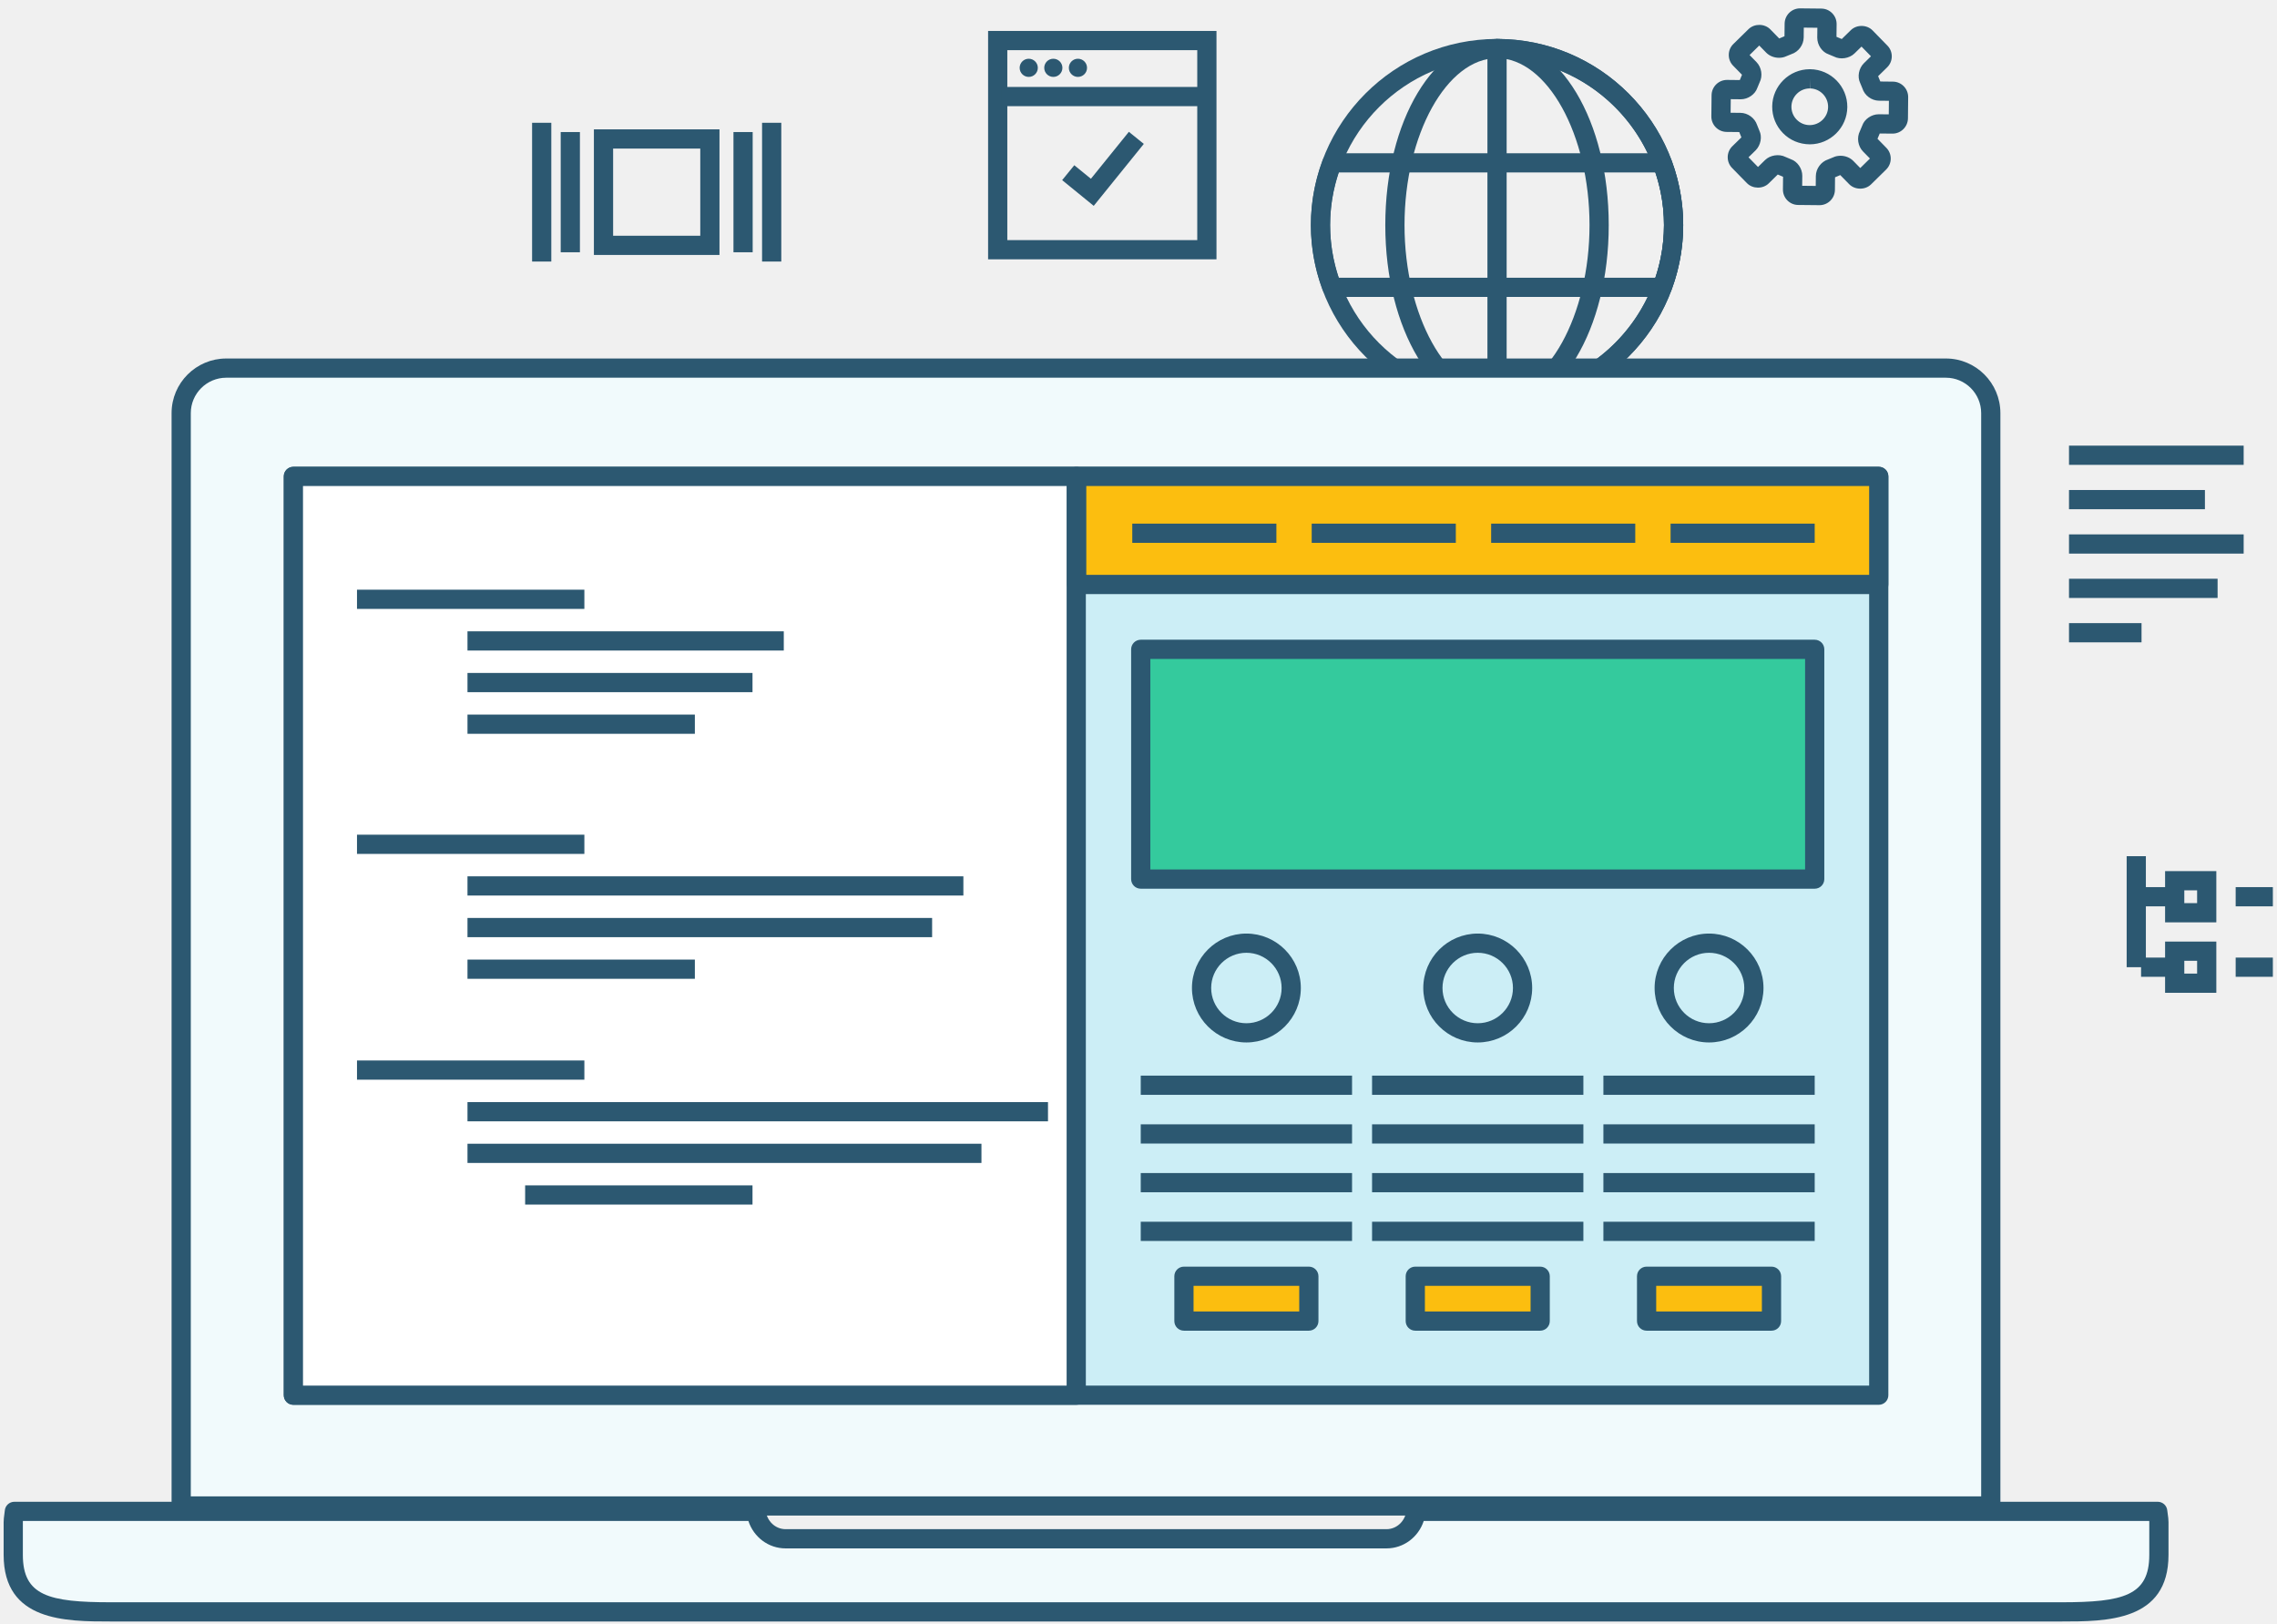
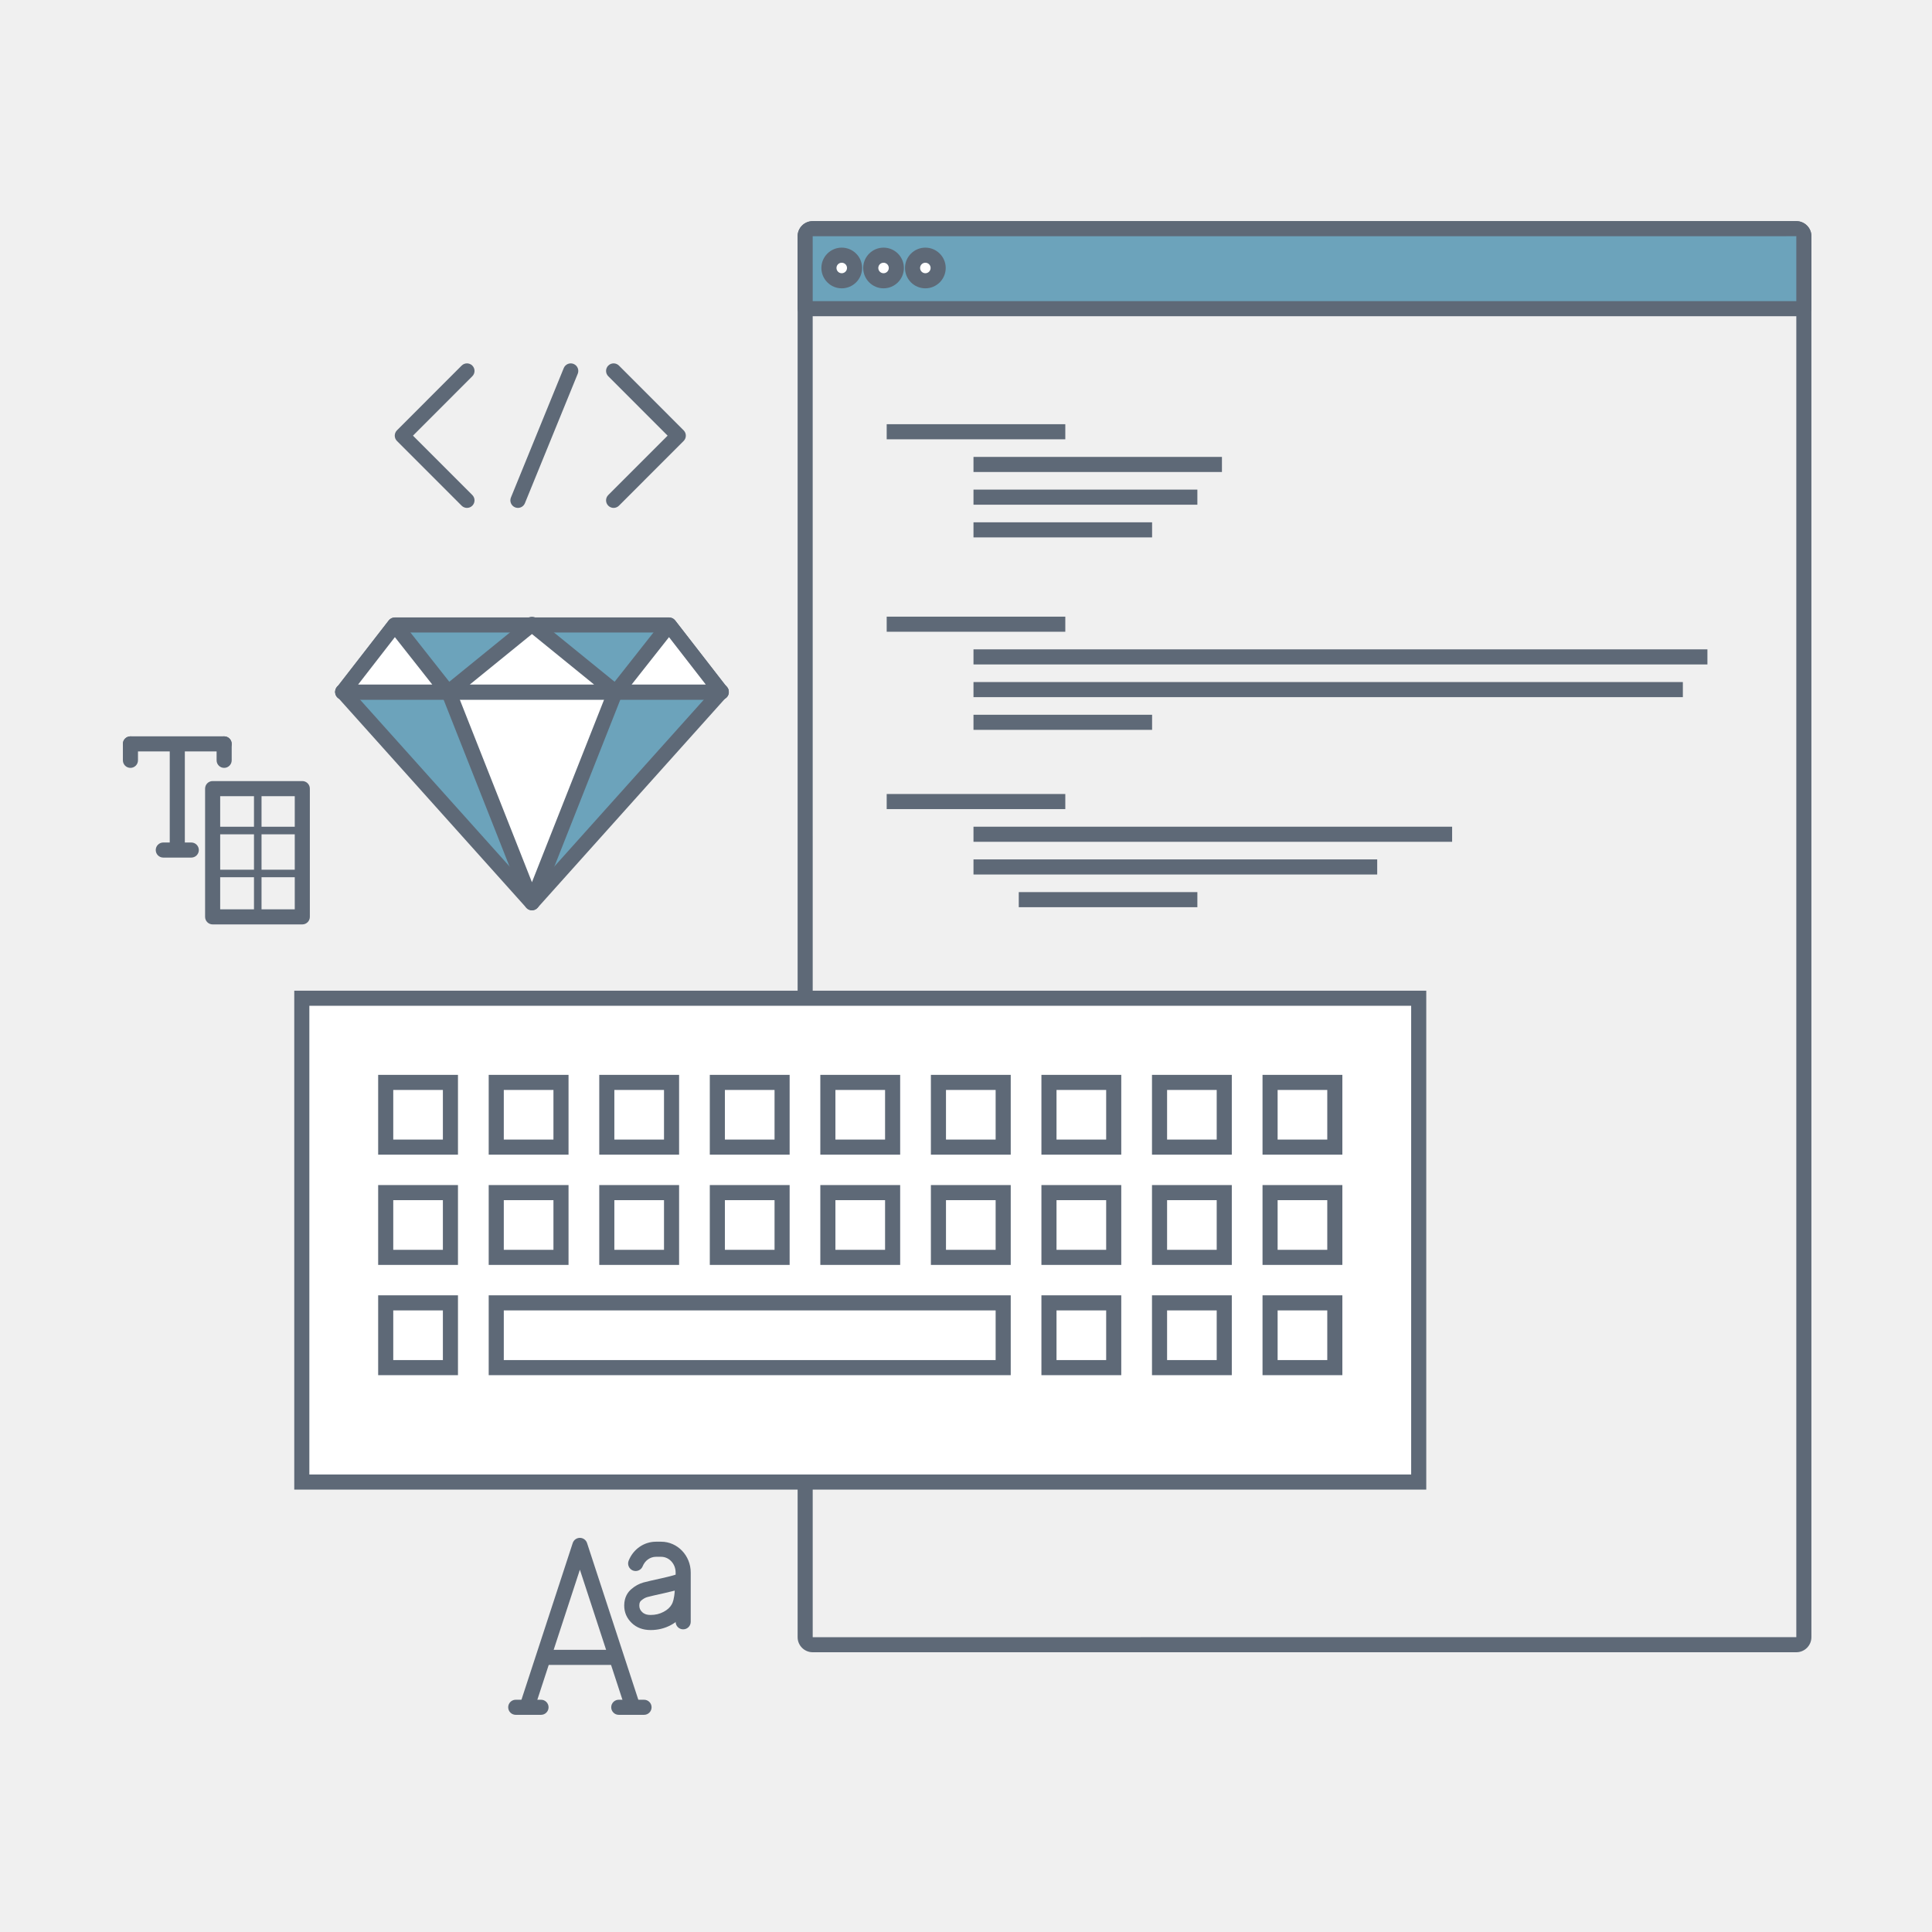
- <svg xmlns="http://www.w3.org/2000/svg" id="build-svg" width="237px" height="169px" viewBox="0 0 237 169" version="1.1">
-   <defs />
-   <g id="Page-1" stroke="none" stroke-width="1" fill="none" fill-rule="evenodd">
-     <g id="Development">
-       <path d="M155.818,6.053 C146.237,6.053 138.443,13.847 138.443,23.427 C138.443,33.008 146.237,40.802 155.818,40.802 C165.399,40.802 173.194,33.008 173.194,23.427 C173.194,13.847 165.399,6.053 155.818,6.053 Z M155.818,42.802 C145.135,42.802 136.443,34.11 136.443,23.427 C136.443,12.744 145.135,4.053 155.818,4.053 C166.502,4.053 175.194,12.744 175.194,23.427 C175.194,34.11 166.502,42.802 155.818,42.802 L155.818,42.802 Z" id="Fill-15" fill="#2C5871" />
-       <path d="M155.818,6.053 C150.599,6.053 146.188,14.009 146.188,23.427 C146.188,32.845 150.599,40.802 155.818,40.802 C161.036,40.802 165.444,32.845 165.444,23.427 C165.444,14.009 161.036,6.053 155.818,6.053 Z M155.818,42.802 C149.297,42.802 144.188,34.291 144.188,23.427 C144.188,12.563 149.297,4.053 155.818,4.053 C162.338,4.053 167.444,12.563 167.444,23.427 C167.444,34.291 162.338,42.802 155.818,42.802 L155.818,42.802 Z" id="Fill-16" fill="#2C5871" />
-       <path d="M156.818,6.081 L156.818,40.773 C165.936,40.254 173.194,32.672 173.194,23.427 C173.194,14.183 165.936,6.601 156.818,6.081 Z M155.818,42.802 C155.266,42.802 154.818,42.354 154.818,41.802 L154.818,5.053 C154.818,4.5 155.266,4.053 155.818,4.053 C166.502,4.053 175.194,12.744 175.194,23.427 C175.194,34.11 166.502,42.802 155.818,42.802 L155.818,42.802 Z" id="Fill-17" fill="#2C5871" />
-       <path d="M139.345,28.905 L172.291,28.905 C172.891,27.118 173.194,25.278 173.194,23.427 C173.194,21.578 172.891,19.739 172.291,17.949 L139.347,17.949 C138.747,19.739 138.443,21.578 138.443,23.427 C138.443,25.275 138.746,27.115 139.345,28.905 Z M172.996,30.905 L138.639,30.905 C138.223,30.905 137.85,30.647 137.703,30.258 C136.867,28.039 136.443,25.741 136.443,23.427 C136.443,21.113 136.868,18.814 137.706,16.596 C137.854,16.207 138.226,15.949 138.642,15.949 L172.996,15.949 C173.412,15.949 173.784,16.207 173.932,16.596 C174.77,18.814 175.194,21.112 175.194,23.427 C175.194,25.744 174.77,28.043 173.932,30.259 C173.784,30.648 173.412,30.905 172.996,30.905 L172.996,30.905 Z" id="Fill-18" fill="#2C5871" />
-       <path d="M104.845,24.991 L124.616,24.991 L124.616,5.221 L104.845,5.221 L104.845,24.991 Z M102.845,26.991 L126.616,26.991 L126.616,3.221 L102.845,3.221 L102.845,26.991 Z" id="Fill-19" fill="#2C5871" />
-       <polygon id="Fill-20" fill="#2C5871" points="104.202 11.05 125.259 11.05 125.259 9.05 104.202 9.05" />
-       <path d="M107.075,6.114 C106.553,6.114 106.13,6.538 106.13,7.06 C106.13,7.582 106.553,8.005 107.075,8.005 C107.598,8.005 108.021,7.582 108.021,7.06 C108.021,6.538 107.598,6.114 107.075,6.114" id="Fill-21" fill="#2C5871" />
-       <path d="M109.635,6.114 C109.113,6.114 108.689,6.538 108.689,7.06 C108.689,7.582 109.113,8.005 109.635,8.005 C110.157,8.005 110.58,7.582 110.58,7.06 C110.58,6.538 110.157,6.114 109.635,6.114" id="Fill-22" fill="#2C5871" />
-       <path d="M112.195,6.114 C111.674,6.114 111.25,6.538 111.25,7.06 C111.25,7.582 111.674,8.005 112.195,8.005 C112.719,8.005 113.143,7.582 113.143,7.06 C113.143,6.538 112.719,6.114 112.195,6.114" id="Fill-23" fill="#2C5871" />
-       <polyline id="Fill-24" fill="#2C5871" points="113.84 21.425 110.554 18.749 111.817 17.198 113.547 18.606 117.498 13.72 119.053 14.978 113.84 21.425" />
-       <polygon id="Fill-25" fill="#2C5871" points="232.698 94.333 236.569 94.333 236.569 92.333 232.698 92.333" />
-       <polygon id="Fill-26" fill="#2C5871" points="222.852 94.333 226.069 94.333 226.069 92.333 222.852 92.333" />
-       <polygon id="Fill-27" fill="#2C5871" points="222.852 101.667 226.069 101.667 226.069 99.667 222.852 99.667" />
-       <path d="M227.352,93.999 L228.685,93.999 L228.685,92.667 L227.352,92.667 L227.352,93.999 Z M225.352,95.999 L230.685,95.999 L230.685,90.667 L225.352,90.667 L225.352,95.999 Z" id="Fill-28" fill="#2C5871" />
-       <polygon id="Fill-29" fill="#2C5871" points="232.698 101.667 236.569 101.667 236.569 99.667 232.698 99.667" />
-       <path d="M227.352,101.333 L228.685,101.333 L228.685,100 L227.352,100 L227.352,101.333 Z M225.352,103.333 L230.685,103.333 L230.685,98 L225.352,98 L225.352,103.333 Z" id="Fill-30" fill="#2C5871" />
-       <polygon id="Fill-31" fill="#2C5871" points="221.352 100.667 223.352 100.667 223.352 89.113 221.352 89.113" />
-       <path d="M188.368,8.204 L188.368,9.204 C187.326,9.204 186.471,10.053 186.459,11.096 C186.454,11.604 186.647,12.086 187.004,12.45 C187.36,12.814 187.838,13.018 188.348,13.022 C189.41,13.022 190.267,12.175 190.277,11.133 C190.288,10.081 189.44,9.215 188.388,9.204 L188.368,8.204 Z M188.368,15.022 C187.284,15.013 186.306,14.596 185.575,13.85 C184.846,13.104 184.449,12.119 184.459,11.075 C184.482,8.94 186.235,7.204 188.368,7.204 L188.409,7.204 C190.563,7.227 192.298,8.998 192.277,11.153 C192.255,13.287 190.502,15.022 188.368,15.022 Z M187.579,19.337 L188.99,19.352 L189,18.321 C189.009,17.557 189.542,16.832 190.269,16.595 L190.853,16.356 C191.028,16.271 191.296,16.212 191.568,16.212 C192.076,16.212 192.561,16.407 192.898,16.748 L193.624,17.49 L194.631,16.5 L193.91,15.764 C193.375,15.216 193.241,14.324 193.589,13.644 L193.834,13.063 C194.051,12.415 194.782,11.893 195.547,11.893 L196.592,11.903 L196.606,10.492 L195.575,10.481 C194.797,10.473 194.07,9.931 193.845,9.193 L193.612,8.632 C193.306,8.003 193.459,7.114 194.004,6.579 L194.739,5.858 L193.754,4.848 L193.016,5.57 C192.479,6.088 191.555,6.229 190.895,5.89 L190.32,5.649 C189.662,5.427 189.142,4.688 189.148,3.92 L189.159,2.89 L187.747,2.875 L187.736,3.904 C187.731,4.669 187.196,5.398 186.462,5.634 L185.883,5.869 C185.708,5.955 185.439,6.015 185.165,6.015 C184.656,6.015 184.171,5.819 183.833,5.479 L183.11,4.739 L182.103,5.728 L182.823,6.462 C183.357,7.014 183.491,7.902 183.147,8.581 L182.905,9.16 C182.681,9.813 181.951,10.333 181.193,10.333 L180.145,10.322 L180.129,11.734 L181.159,11.745 C181.922,11.752 182.65,12.285 182.888,13.013 L183.125,13.603 C183.426,14.225 183.273,15.109 182.737,15.645 L181.992,16.371 L182.98,17.38 L183.716,16.658 C184.242,16.141 185.172,15.997 185.832,16.331 L186.418,16.579 C187.076,16.805 187.597,17.541 187.59,18.305 L187.579,19.337 Z M189.384,21.355 L187.158,21.333 C186.732,21.329 186.332,21.159 186.033,20.854 C185.732,20.547 185.57,20.142 185.575,19.713 L185.589,18.397 L185.037,18.164 L184.097,19.087 C183.492,19.683 182.434,19.674 181.833,19.067 L180.285,17.485 C179.985,17.18 179.823,16.774 179.828,16.345 C179.833,15.917 180.004,15.517 180.31,15.219 L181.252,14.299 L181.029,13.744 L179.71,13.73 C178.825,13.72 178.114,12.993 178.125,12.109 L178.148,9.905 C178.159,9.029 178.878,8.318 179.751,8.318 L181.086,8.332 L181.316,7.782 L180.396,6.843 C180.096,6.54 179.933,6.134 179.938,5.702 C179.942,5.272 180.114,4.871 180.422,4.574 L181.995,3.032 C182.611,2.433 183.663,2.448 184.26,3.054 L185.189,4.005 L185.737,3.773 L185.752,2.457 C185.763,1.582 186.479,0.871 187.351,0.871 L189.576,0.894 C190.003,0.897 190.403,1.068 190.704,1.376 C191.005,1.683 191.168,2.087 191.163,2.515 L191.149,3.83 L191.698,4.062 L192.639,3.141 C193.25,2.543 194.307,2.554 194.903,3.163 L196.448,4.745 C196.742,5.04 196.907,5.443 196.904,5.873 C196.901,6.304 196.731,6.707 196.424,7.008 L195.483,7.929 L195.71,8.482 L197.024,8.496 C197.451,8.5 197.852,8.671 198.152,8.978 C198.451,9.283 198.614,9.687 198.61,10.113 L198.588,12.32 C198.577,13.196 197.858,13.907 196.985,13.907 L195.651,13.894 L195.419,14.445 L196.339,15.386 C196.637,15.688 196.8,16.093 196.796,16.522 C196.791,16.953 196.619,17.354 196.312,17.653 L194.742,19.195 C194.13,19.792 193.067,19.777 192.475,19.175 L191.542,18.223 L190.999,18.453 L190.986,19.769 C190.976,20.645 190.257,21.355 189.384,21.355 L189.384,21.355 Z" id="Fill-201" fill="#2C5871" />
-       <path d="M23.549,156.744 L207.209,156.744 L207.209,42.998 C207.209,40.429 205.131,38.313 202.537,38.313 L23.549,38.313 C20.949,38.313 18.859,40.429 18.859,42.998 L18.859,156.744 L23.549,156.744" id="Fill-451" fill="#F1FAFC" />
-       <path d="M19.859,155.744 L206.209,155.744 L206.209,42.998 C206.209,40.967 204.562,39.313 202.537,39.313 L23.549,39.313 C21.515,39.313 19.859,40.967 19.859,42.998 L19.859,155.744 Z M207.209,157.744 L18.859,157.744 C18.307,157.744 17.859,157.297 17.859,156.744 L17.859,42.998 C17.859,39.863 20.412,37.313 23.549,37.313 L202.537,37.313 C205.665,37.313 208.209,39.863 208.209,42.998 L208.209,156.744 C208.209,157.297 207.762,157.744 207.209,157.744 L207.209,157.744 Z" id="Fill-452" fill="#2C5871" />
-       <polygon id="Fill-453" fill="#CCEEF6" points="30.537 145.214 195.549 145.214 195.549 49.584 30.537 49.584" />
-       <path d="M31.537,144.214 L194.549,144.214 L194.549,50.584 L31.537,50.584 L31.537,144.214 Z M195.549,146.214 L30.537,146.214 C29.984,146.214 29.537,145.767 29.537,145.214 L29.537,49.584 C29.537,49.031 29.984,48.584 30.537,48.584 L195.549,48.584 C196.102,48.584 196.549,49.031 196.549,49.584 L196.549,145.214 C196.549,145.767 196.102,146.214 195.549,146.214 L195.549,146.214 Z" id="Fill-454" fill="#2C5871" />
-       <polygon id="Fill-455" fill="#FFFFFF" points="30.537 145.214 112.019 145.214 112.019 49.584 30.537 49.584" />
-       <path d="M31.537,144.214 L111.019,144.214 L111.019,50.584 L31.537,50.584 L31.537,144.214 Z M112.019,146.214 L30.537,146.214 C29.984,146.214 29.537,145.767 29.537,145.214 L29.537,49.584 C29.537,49.031 29.984,48.584 30.537,48.584 L112.019,48.584 C112.571,48.584 113.019,49.031 113.019,49.584 L113.019,145.214 C113.019,145.767 112.571,146.214 112.019,146.214 L112.019,146.214 Z" id="Fill-456" fill="#2C5871" />
-       <polygon id="Fill-457" fill="#FCBE0F" points="112.067 60.832 195.549 60.832 195.549 49.584 112.067 49.584" />
-       <path d="M113.067,59.832 L194.549,59.832 L194.549,50.584 L113.067,50.584 L113.067,59.832 Z M195.549,61.832 L112.067,61.832 C111.515,61.832 111.067,61.385 111.067,60.832 L111.067,49.584 C111.067,49.031 111.515,48.584 112.067,48.584 L195.549,48.584 C196.102,48.584 196.549,49.031 196.549,49.584 L196.549,60.832 C196.549,61.385 196.102,61.832 195.549,61.832 L195.549,61.832 Z" id="Fill-458" fill="#2C5871" />
-       <polygon id="Fill-459" fill="#34CA9D" points="118.734 91.499 188.882 91.499 188.882 67.584 118.734 67.584" />
-       <path d="M119.734,90.499 L187.882,90.499 L187.882,68.584 L119.734,68.584 L119.734,90.499 Z M188.882,92.499 L118.734,92.499 C118.182,92.499 117.734,92.052 117.734,91.499 L117.734,67.584 C117.734,67.031 118.182,66.584 118.734,66.584 L188.882,66.584 C189.435,66.584 189.882,67.031 189.882,67.584 L189.882,91.499 C189.882,92.052 189.435,92.499 188.882,92.499 L188.882,92.499 Z" id="Fill-460" fill="#2C5871" />
-       <path d="M224.584,157.306 L147.385,157.306 C147.215,158.896 145.938,160.159 144.314,160.159 L81.766,160.159 C80.148,160.159 78.866,158.896 78.7,157.306 L1.496,157.306 C1.469,157.684 1.379,158.044 1.379,158.434 L1.379,161.831 C1.379,167.437 5.915,167.767 11.545,167.767 L214.541,167.767 C220.129,167.767 224.707,167.437 224.707,161.831 L224.707,158.434 C224.707,158.044 224.617,157.684 224.584,157.306" id="Fill-461" fill="#F1FAFC" />
-       <path d="M2.383,158.306 C2.381,158.348 2.379,158.391 2.379,158.434 L2.379,161.831 C2.379,166.081 5.081,166.767 11.545,166.767 L214.541,166.767 C221.005,166.767 223.707,166.081 223.707,161.831 L223.707,158.434 C223.707,158.391 223.705,158.348 223.703,158.306 L148.188,158.306 C147.637,159.982 146.101,161.159 144.314,161.159 L81.766,161.159 C79.979,161.159 78.444,159.982 77.896,158.306 L2.383,158.306 Z M214.541,168.767 L11.545,168.767 C6.833,168.767 0.379,168.767 0.379,161.831 L0.379,158.434 C0.379,158.155 0.414,157.888 0.451,157.622 C0.47,157.493 0.489,157.365 0.499,157.233 C0.536,156.711 0.972,156.306 1.496,156.306 L78.7,156.306 C79.212,156.306 79.642,156.692 79.694,157.202 C79.812,158.317 80.701,159.159 81.766,159.159 L144.314,159.159 C145.379,159.159 146.271,158.316 146.391,157.199 C146.444,156.691 146.874,156.306 147.385,156.306 L224.584,156.306 C225.103,156.306 225.535,156.702 225.58,157.218 C225.591,157.344 225.61,157.468 225.629,157.592 C225.67,157.867 225.707,158.145 225.707,158.434 L225.707,161.831 C225.707,168.767 219.253,168.767 214.541,168.767 L214.541,168.767 Z" id="Fill-462" fill="#2C5871" />
-       <polygon id="Fill-463" fill="#2C5871" points="37.158 63.376 60.824 63.376 60.824 61.376 37.158 61.376" />
-       <polygon id="Fill-464" fill="#2C5871" points="48.658 67.709 81.58 67.709 81.58 65.709 48.658 65.709" />
-       <polygon id="Fill-465" fill="#2C5871" points="48.658 72.042 78.324 72.042 78.324 70.042 48.658 70.042" />
-       <polygon id="Fill-466" fill="#2C5871" points="48.658 76.375 72.324 76.375 72.324 74.375 48.658 74.375" />
-       <polygon id="Fill-467" fill="#2C5871" points="37.158 112.376 60.824 112.376 60.824 110.376 37.158 110.376" />
-       <polygon id="Fill-468" fill="#2C5871" points="48.658 116.709 109.08 116.709 109.08 114.709 48.658 114.709" />
-       <polygon id="Fill-469" fill="#2C5871" points="48.658 121.042 102.154 121.042 102.154 119.042 48.658 119.042" />
-       <polygon id="Fill-470" fill="#2C5871" points="54.658 125.375 78.324 125.375 78.324 123.375 54.658 123.375" />
-       <polygon id="Fill-471" fill="#2C5871" points="37.158 88.876 60.824 88.876 60.824 86.876 37.158 86.876" />
-       <polygon id="Fill-472" fill="#2C5871" points="48.658 93.209 100.273 93.209 100.273 91.209 48.658 91.209" />
-       <polygon id="Fill-473" fill="#2C5871" points="48.658 97.542 97.019 97.542 97.019 95.542 48.658 95.542" />
-       <polygon id="Fill-474" fill="#2C5871" points="48.658 101.875 72.324 101.875 72.324 99.875 48.658 99.875" />
-       <polygon id="Fill-475" fill="#2C5871" points="118.734 113.953 140.727 113.953 140.727 111.953 118.734 111.953" />
-       <polygon id="Fill-476" fill="#2C5871" points="118.734 119.022 140.727 119.022 140.727 117.022 118.734 117.022" />
-       <polygon id="Fill-477" fill="#2C5871" points="118.734 124.092 140.727 124.092 140.727 122.092 118.734 122.092" />
-       <polygon id="Fill-478" fill="#2C5871" points="118.734 129.161 140.727 129.161 140.727 127.161 118.734 127.161" />
-       <path d="M134.396,102.833 C134.396,105.411 132.308,107.5 129.73,107.5 C127.153,107.5 125.064,105.411 125.064,102.833 C125.064,100.256 127.153,98.167 129.73,98.167 C132.308,98.167 134.396,100.256 134.396,102.833" id="Fill-479" fill="#CCEEF6" />
-       <path d="M129.73,99.167 C127.709,99.167 126.064,100.812 126.064,102.833 C126.064,104.855 127.709,106.5 129.73,106.5 C131.752,106.5 133.396,104.855 133.396,102.833 C133.396,100.812 131.752,99.167 129.73,99.167 Z M129.73,108.5 C126.606,108.5 124.064,105.958 124.064,102.833 C124.064,99.709 126.606,97.167 129.73,97.167 C132.854,97.167 135.396,99.709 135.396,102.833 C135.396,105.958 132.854,108.5 129.73,108.5 L129.73,108.5 Z" id="Fill-480" fill="#2C5871" />
-       <polygon id="Fill-481" fill="#FCBE0F" points="123.23 137.5 136.23 137.5 136.23 132.833 123.23 132.833" />
-       <path d="M124.23,136.5 L135.23,136.5 L135.23,133.833 L124.23,133.833 L124.23,136.5 Z M136.23,138.5 L123.23,138.5 C122.678,138.5 122.23,138.053 122.23,137.5 L122.23,132.833 C122.23,132.28 122.678,131.833 123.23,131.833 L136.23,131.833 C136.783,131.833 137.23,132.28 137.23,132.833 L137.23,137.5 C137.23,138.053 136.783,138.5 136.23,138.5 L136.23,138.5 Z" id="Fill-482" fill="#2C5871" />
-       <polygon id="Fill-483" fill="#2C5871" points="142.811 113.953 164.805 113.953 164.805 111.953 142.811 111.953" />
-       <polygon id="Fill-484" fill="#2C5871" points="142.811 119.022 164.805 119.022 164.805 117.022 142.811 117.022" />
-       <polygon id="Fill-485" fill="#2C5871" points="142.811 124.092 164.805 124.092 164.805 122.092 142.811 122.092" />
-       <polygon id="Fill-486" fill="#2C5871" points="142.811 129.161 164.805 129.161 164.805 127.161 142.811 127.161" />
-       <path d="M158.475,102.833 C158.475,105.411 156.385,107.5 153.809,107.5 C151.23,107.5 149.141,105.411 149.141,102.833 C149.141,100.256 151.23,98.167 153.809,98.167 C156.385,98.167 158.475,100.256 158.475,102.833" id="Fill-487" fill="#CCEEF6" />
-       <path d="M153.809,99.167 C151.786,99.167 150.141,100.812 150.141,102.833 C150.141,104.855 151.786,106.5 153.809,106.5 C155.83,106.5 157.475,104.855 157.475,102.833 C157.475,100.812 155.83,99.167 153.809,99.167 Z M153.809,108.5 C150.684,108.5 148.141,105.958 148.141,102.833 C148.141,99.709 150.684,97.167 153.809,97.167 C156.933,97.167 159.475,99.709 159.475,102.833 C159.475,105.958 156.933,108.5 153.809,108.5 L153.809,108.5 Z" id="Fill-488" fill="#2C5871" />
-       <polygon id="Fill-489" fill="#FCBE0F" points="147.309 137.5 160.309 137.5 160.309 132.833 147.309 132.833" />
-       <path d="M148.309,136.5 L159.309,136.5 L159.309,133.833 L148.309,133.833 L148.309,136.5 Z M160.309,138.5 L147.309,138.5 C146.756,138.5 146.309,138.053 146.309,137.5 L146.309,132.833 C146.309,132.28 146.756,131.833 147.309,131.833 L160.309,131.833 C160.861,131.833 161.309,132.28 161.309,132.833 L161.309,137.5 C161.309,138.053 160.861,138.5 160.309,138.5 L160.309,138.5 Z" id="Fill-490" fill="#2C5871" />
-       <polygon id="Fill-491" fill="#2C5871" points="166.889 113.953 188.882 113.953 188.882 111.953 166.889 111.953" />
-       <polygon id="Fill-492" fill="#2C5871" points="166.889 119.022 188.882 119.022 188.882 117.022 166.889 117.022" />
-       <polygon id="Fill-493" fill="#2C5871" points="166.889 124.092 188.882 124.092 188.882 122.092 166.889 122.092" />
-       <polygon id="Fill-494" fill="#2C5871" points="166.889 129.161 188.882 129.161 188.882 127.161 166.889 127.161" />
-       <path d="M182.552,102.833 C182.552,105.411 180.463,107.5 177.885,107.5 C175.309,107.5 173.219,105.411 173.219,102.833 C173.219,100.256 175.309,98.167 177.885,98.167 C180.463,98.167 182.552,100.256 182.552,102.833" id="Fill-495" fill="#CCEEF6" />
-       <path d="M177.885,99.167 C175.863,99.167 174.219,100.812 174.219,102.833 C174.219,104.855 175.863,106.5 177.885,106.5 C179.907,106.5 181.552,104.855 181.552,102.833 C181.552,100.812 179.907,99.167 177.885,99.167 Z M177.885,108.5 C174.761,108.5 172.219,105.958 172.219,102.833 C172.219,99.709 174.761,97.167 177.885,97.167 C181.01,97.167 183.552,99.709 183.552,102.833 C183.552,105.958 181.01,108.5 177.885,108.5 L177.885,108.5 Z" id="Fill-496" fill="#2C5871" />
-       <polygon id="Fill-497" fill="#FCBE0F" points="171.385 137.5 184.385 137.5 184.385 132.833 171.385 132.833" />
-       <path d="M172.385,136.5 L183.385,136.5 L183.385,133.833 L172.385,133.833 L172.385,136.5 Z M184.385,138.5 L171.385,138.5 C170.832,138.5 170.385,138.053 170.385,137.5 L170.385,132.833 C170.385,132.28 170.832,131.833 171.385,131.833 L184.385,131.833 C184.938,131.833 185.385,132.28 185.385,132.833 L185.385,137.5 C185.385,138.053 184.938,138.5 184.385,138.5 L184.385,138.5 Z" id="Fill-498" fill="#2C5871" />
-       <polygon id="Fill-499" fill="#2C5871" points="117.852 56.5 132.852 56.5 132.852 54.5 117.852 54.5" />
-       <polygon id="Fill-500" fill="#2C5871" points="136.528 56.5 151.528 56.5 151.528 54.5 136.528 54.5" />
-       <polygon id="Fill-501" fill="#2C5871" points="155.205 56.5 170.205 56.5 170.205 54.5 155.205 54.5" />
-       <polygon id="Fill-502" fill="#2C5871" points="173.882 56.5 188.882 56.5 188.882 54.5 173.882 54.5" />
-       <polygon id="Fill-503" fill="#2C5871" points="215.352 48.383 233.53 48.383 233.53 46.383 215.352 46.383" />
-       <polygon id="Fill-504" fill="#2C5871" points="215.352 53.001 229.498 53.001 229.498 51.001 215.352 51.001" />
-       <polygon id="Fill-505" fill="#2C5871" points="215.352 57.619 233.53 57.619 233.53 55.619 215.352 55.619" />
-       <polygon id="Fill-506" fill="#2C5871" points="215.352 62.237 230.817 62.237 230.817 60.237 215.352 60.237" />
-       <polygon id="Fill-507" fill="#2C5871" points="215.352 66.856 222.9 66.856 222.9 64.856 215.352 64.856" />
-       <path d="M63.816,24.536 L72.887,24.536 L72.887,15.464 L63.816,15.464 L63.816,24.536 Z M61.816,26.536 L74.887,26.536 L74.887,13.464 L61.816,13.464 L61.816,26.536 Z" id="Fill-508" fill="#2C5871" />
-       <polygon id="Fill-509" fill="#2C5871" points="55.383 27.222 57.383 27.222 57.383 12.779 55.383 12.779" />
-       <polygon id="Fill-510" fill="#2C5871" points="58.361 26.256 60.361 26.256 60.361 13.744 58.361 13.744" />
-       <polygon id="Fill-511" fill="#2C5871" points="79.32 27.222 81.32 27.222 81.32 12.779 79.32 12.779" />
-       <polygon id="Fill-512" fill="#2C5871" points="76.342 26.256 78.342 26.256 78.342 13.744 76.342 13.744" />
-     </g>
+ <svg xmlns="http://www.w3.org/2000/svg" width="256" height="256" viewBox="0 0 256 256">
+   <g fill="none" fill-rule="evenodd" transform="translate(16 29)">
+     <path fill="#5E6977" d="M222.02,2.297 L91.686,2.302 L91.689,187.936 L222.02,187.931 L222.02,2.297 Z M222.025,187.931 L222.025,188.931 L222.025,187.931 Z M222.025,189.931 L91.686,189.931 C90.585,189.931 89.689,189.036 89.689,187.936 L89.689,2.297 C89.689,1.197 90.585,0.302 91.686,0.302 L222.025,0.302 C223.125,0.302 224.02,1.197 224.02,2.297 L224.02,187.936 C224.02,189.036 223.125,189.931 222.025,189.931 L222.025,189.931 Z" />
+     <path fill="#6CA3BB" d="M223.02,11.901 L223.02,2.297 C223.02,1.747 222.572,1.302 222.025,1.302 L91.686,1.302 C91.135,1.302 90.689,1.747 90.689,2.297 L90.689,11.901 L223.02,11.901" />
+     <path fill="#5E6977" d="M91.689,10.901 L222.02,10.901 L222.02,2.297 L91.686,2.302 L91.689,10.901 Z M223.02,12.901 L90.689,12.901 C90.137,12.901 89.689,12.454 89.689,11.901 L89.689,2.297 C89.689,1.197 90.585,0.302 91.686,0.302 L222.025,0.302 C223.125,0.302 224.02,1.197 224.02,2.297 L224.02,11.901 C224.02,12.454 223.572,12.901 223.02,12.901 L223.02,12.901 Z" />
+     <path fill="#FFF" d="M108.311,6.508 C108.311,7.445 107.551,8.205 106.615,8.205 C105.678,8.205 104.917,7.445 104.917,6.508 C104.917,5.57 105.678,4.813 106.615,4.813 C107.551,4.813 108.311,5.57 108.311,6.508" />
+     <path fill="#5E6977" d="M106.615,5.813 C106.23,5.813 105.917,6.125 105.917,6.508 C105.917,6.892 106.23,7.205 106.615,7.205 C106.999,7.205 107.311,6.892 107.311,6.508 C107.311,6.125 106.999,5.813 106.615,5.813 Z M106.615,9.205 C105.127,9.205 103.917,7.995 103.917,6.508 C103.917,5.021 105.127,3.813 106.615,3.813 C108.102,3.813 109.311,5.021 109.311,6.508 C109.311,7.995 108.102,9.205 106.615,9.205 L106.615,9.205 Z" />
+     <path fill="#FFF" d="M102.77,6.508 C102.77,7.445 102.012,8.205 101.074,8.205 C100.137,8.205 99.379,7.445 99.379,6.508 C99.379,5.57 100.137,4.813 101.074,4.813 C102.012,4.813 102.77,5.57 102.77,6.508" />
+     <path fill="#5E6977" d="M101.074,5.813 C100.69,5.813 100.379,6.125 100.379,6.508 C100.379,6.892 100.69,7.205 101.074,7.205 C101.458,7.205 101.77,6.892 101.77,6.508 C101.77,6.125 101.458,5.813 101.074,5.813 Z M101.074,9.205 C99.588,9.205 98.379,7.995 98.379,6.508 C98.379,5.021 99.588,3.813 101.074,3.813 C102.561,3.813 103.77,5.021 103.77,6.508 C103.77,7.995 102.561,9.205 101.074,9.205 L101.074,9.205 Z" />
+     <path fill="#FFF" d="M97.233,6.508 C97.233,7.445 96.473,8.205 95.533,8.205 C94.596,8.205 93.838,7.445 93.838,6.508 C93.838,5.57 94.596,4.813 95.533,4.813 C96.473,4.813 97.233,5.57 97.233,6.508" />
+     <path fill="#5E6977" d="M95.533,5.813 C95.149,5.813 94.838,6.125 94.838,6.508 C94.838,6.892 95.149,7.205 95.533,7.205 C95.919,7.205 96.233,6.892 96.233,6.508 C96.233,6.125 95.919,5.813 95.533,5.813 Z M95.533,9.205 C94.047,9.205 92.838,7.995 92.838,6.508 C92.838,5.021 94.047,3.813 95.533,3.813 C97.022,3.813 98.233,5.021 98.233,6.508 C98.233,7.995 97.022,9.205 95.533,9.205 L95.533,9.205 Z" />
+     <polygon fill="#5E6977" points="101.492 29.21 125.158 29.21 125.158 27.21 101.492 27.21" />
+     <polygon fill="#5E6977" points="112.992 33.543 145.914 33.543 145.914 31.543 112.992 31.543" />
+     <polygon fill="#5E6977" points="112.992 37.876 142.658 37.876 142.658 35.876 112.992 35.876" />
+     <polygon fill="#5E6977" points="112.992 42.209 136.658 42.209 136.658 40.209 112.992 40.209" />
+     <polygon fill="#5E6977" points="101.492 78.21 125.158 78.21 125.158 76.21 101.492 76.21" />
+     <polygon fill="#5E6977" points="112.992 82.543 176.414 82.543 176.414 80.543 112.992 80.543" />
+     <polygon fill="#5E6977" points="112.992 86.876 166.487 86.876 166.487 84.876 112.992 84.876" />
+     <polygon fill="#5E6977" points="118.992 91.209 142.658 91.209 142.658 89.209 118.992 89.209" />
+     <polygon fill="#5E6977" points="101.492 54.71 125.158 54.71 125.158 52.71 101.492 52.71" />
+     <polygon fill="#5E6977" points="112.992 59.043 210.242 59.043 210.242 57.043 112.992 57.043" />
+     <polygon fill="#5E6977" points="112.992 63.376 206.987 63.376 206.987 61.376 112.992 61.376" />
+     <polygon fill="#5E6977" points="112.992 67.709 136.658 67.709 136.658 65.709 112.992 65.709" />
+     <path fill="#5E6977" d="M13.176,91.49 L23.057,91.49 L23.057,76.496 L13.176,76.496 L13.176,91.49 Z M24.057,93.49 L12.176,93.49 C11.623,93.49 11.176,93.042 11.176,92.49 L11.176,75.496 C11.176,74.944 11.623,74.496 12.176,74.496 L24.057,74.496 C24.609,74.496 25.057,74.944 25.057,75.496 L25.057,92.49 C25.057,93.042 24.609,93.49 24.057,93.49 L24.057,93.49 Z" />
+     <path fill="#5E6977" d="M18.154,92.713 C17.878,92.713 17.654,92.489 17.654,92.213 L17.654,75.773 C17.654,75.497 17.878,75.273 18.154,75.273 C18.431,75.273 18.654,75.497 18.654,75.773 L18.654,92.213 C18.654,92.489 18.431,92.713 18.154,92.713" />
+     <path fill="#5E6977" d="M24.131 81.548L12.176 81.548C11.899 81.548 11.676 81.324 11.676 81.048 11.676 80.771 11.899 80.548 12.176 80.548L24.131 80.548C24.407 80.548 24.631 80.771 24.631 81.048 24.631 81.324 24.407 81.548 24.131 81.548M24.131 87.239L12.176 87.239C11.899 87.239 11.676 87.016 11.676 86.739 11.676 86.463 11.899 86.239 12.176 86.239L24.131 86.239C24.407 86.239 24.631 86.463 24.631 86.739 24.631 87.016 24.407 87.239 24.131 87.239M9.346 84.635L5.637 84.635C5.084 84.635 4.637 84.187 4.637 83.635 4.637 83.083 5.084 82.635 5.637 82.635L9.346 82.635C9.898 82.635 10.346 83.083 10.346 83.635 10.346 84.187 9.898 84.635 9.346 84.635M1.283 72.747C.73 72.747.283 72.299.283 71.747L.283 69.57C.283 69.018.73 68.57 1.283 68.57 1.836 68.57 2.283 69.018 2.283 69.57L2.283 71.747C2.283 72.299 1.836 72.747 1.283 72.747M13.701 72.747C13.148 72.747 12.701 72.299 12.701 71.747L12.701 69.57C12.701 69.018 13.148 68.57 13.701 68.57 14.254 68.57 14.701 69.018 14.701 69.57L14.701 71.747C14.701 72.299 14.254 72.747 13.701 72.747" />
+     <path fill="#5E6977" d="M7.492,84.277 C6.939,84.277 6.492,83.83 6.492,83.277 L6.492,70.216 C6.492,69.664 6.939,69.216 7.492,69.216 C8.045,69.216 8.492,69.664 8.492,70.216 L8.492,83.277 C8.492,83.83 8.045,84.277 7.492,84.277" />
+     <path fill="#5E6977" d="M13.701 70.57L1.283 70.57C.73 70.57.283 70.123.283 69.57.283 69.018.73 68.57 1.283 68.57L13.701 68.57C14.254 68.57 14.701 69.018 14.701 69.57 14.701 70.123 14.254 70.57 13.701 70.57M67.855 198.224C67.435 198.224 67.043 197.956 66.905 197.535L60.838 178.99 54.771 197.535C54.6 198.059 54.031 198.347 53.51 198.174 52.984 198.002 52.698 197.438 52.87 196.913L59.888 175.463C60.022 175.052 60.405 174.774 60.838 174.774 61.271 174.774 61.653 175.052 61.788 175.463L68.806 196.913C68.978 197.438 68.691 198.002 68.166 198.174 68.063 198.208 67.958 198.224 67.855 198.224" />
+     <path fill="#5E6977" d="M55.688 198.224L52.338 198.224C51.785 198.224 51.338 197.776 51.338 197.224 51.338 196.671 51.785 196.224 52.338 196.224L55.688 196.224C56.24 196.224 56.688 196.671 56.688 197.224 56.688 197.776 56.24 198.224 55.688 198.224M69.338 198.224L65.989 198.224C65.437 198.224 64.989 197.776 64.989 197.224 64.989 196.671 65.437 196.224 65.989 196.224L69.338 196.224C69.891 196.224 70.338 196.671 70.338 197.224 70.338 197.776 69.891 198.224 69.338 198.224M65.32 191.607L56.348 191.607C55.795 191.607 55.348 191.16 55.348 190.607 55.348 190.055 55.795 189.607 56.348 189.607L65.32 189.607C65.873 189.607 66.32 190.055 66.32 190.607 66.32 191.16 65.873 191.607 65.32 191.607M73.408 181.765C73.019 181.868 72.578 181.974 72.084 182.083 70.983 182.326 70.215 182.501 69.795 182.614 69.505 182.694 69.229 182.849 68.959 183.085 68.837 183.189 68.711 183.346 68.711 183.741 68.711 184.092 68.829 184.361 69.095 184.614 69.264 184.776 69.563 184.99 70.213 184.99 70.85 184.99 71.413 184.854 71.937 184.574 72.435 184.31 72.795 183.979 73.01 183.59 73.145 183.358 73.343 182.85 73.408 181.765zM70.213 186.99C69.2 186.99 68.359 186.678 67.714 186.061 67.049 185.427 66.711 184.646 66.711 183.741 66.711 182.605 67.225 181.933 67.656 181.569 68.138 181.147 68.685 180.846 69.27 180.685 69.711 180.565 70.509 180.383 71.652 180.131 72.742 179.888 73.559 179.666 74.076 179.47 74.384 179.355 74.729 179.396 74.998 179.583 75.269 179.769 75.43 180.077 75.43 180.405L75.43 180.995C75.43 182.615 75.207 183.786 74.75 184.576 74.354 185.292 73.721 185.891 72.878 186.339 72.07 186.771 71.173 186.99 70.213 186.99L70.213 186.99z" />
+     <path fill="#5E6977" d="M74.525,186.896 C73.973,186.896 73.525,186.449 73.525,185.896 L73.525,179.37 C73.525,178.22 72.665,177.284 71.607,177.284 L70.92,177.284 C70.154,177.284 69.462,177.777 69.157,178.541 C68.952,179.053 68.364,179.299 67.857,179.098 C67.345,178.892 67.095,178.311 67.3,177.797 C67.911,176.271 69.332,175.284 70.92,175.284 L71.607,175.284 C73.768,175.284 75.525,177.117 75.525,179.37 L75.525,185.896 C75.525,186.449 75.078,186.896 74.525,186.896" />
+     <polyline fill="#6CA3BB" points="54.486 90.62 29.41 62.643 79.562 62.643 54.486 90.62" />
+     <path fill="#5E6977" d="M31.649,63.643 L54.486,89.122 L77.322,63.643 L31.649,63.643 Z M54.486,91.62 C54.202,91.62 53.932,91.499 53.741,91.288 L28.665,63.31 C28.402,63.016 28.336,62.595 28.497,62.235 C28.658,61.875 29.016,61.643 29.41,61.643 L79.562,61.643 C79.956,61.643 80.313,61.875 80.475,62.235 C80.636,62.595 80.569,63.016 80.307,63.31 L55.231,91.288 C55.041,91.499 54.771,91.62 54.486,91.62 L54.486,91.62 Z" />
+     <polyline fill="#FFF" points="54.486 90.62 43.432 62.643 65.541 62.643 54.486 90.62" />
+     <path fill="#5E6977" d="M44.902,63.643 L54.486,87.899 L64.07,63.643 L44.902,63.643 Z M54.486,91.62 C54.076,91.62 53.707,91.369 53.557,90.988 L42.502,63.01 C42.38,62.702 42.419,62.354 42.604,62.08 C42.791,61.807 43.101,61.643 43.432,61.643 L65.541,61.643 C65.872,61.643 66.182,61.807 66.368,62.08 C66.554,62.354 66.593,62.702 66.471,63.01 L55.416,90.988 C55.266,91.369 54.896,91.62 54.486,91.62 L54.486,91.62 Z" />
+     <polyline fill="#6CA3BB" points="29.41 62.708 79.562 62.708 72.664 53.813 36.309 53.813 29.41 62.708" />
+     <path fill="#5E6977" d="M31.451,61.708 L77.521,61.708 L72.174,54.813 L36.799,54.813 L31.451,61.708 Z M79.562,63.708 L29.41,63.708 C29.028,63.708 28.68,63.491 28.512,63.148 C28.344,62.805 28.386,62.397 28.62,62.095 L35.519,53.201 C35.708,52.957 36,52.813 36.309,52.813 L72.664,52.813 C72.974,52.813 73.265,52.957 73.454,53.201 L80.352,62.095 C80.586,62.397 80.628,62.805 80.46,63.148 C80.292,63.491 79.943,63.708 79.562,63.708 L79.562,63.708 Z" />
+     <polyline fill="#FFF" points="54.486 53.726 43.432 62.708 65.541 62.708 54.486 53.726" />
+     <path fill="#5E6977" d="M46.248,61.708 L62.725,61.708 L54.486,55.014 L46.248,61.708 Z M65.541,63.708 L43.432,63.708 C43.009,63.708 42.631,63.441 42.489,63.042 C42.348,62.644 42.473,62.199 42.801,61.932 L53.855,52.95 C54.223,52.651 54.75,52.651 55.117,52.95 L66.172,61.932 C66.5,62.199 66.625,62.644 66.483,63.042 C66.342,63.441 65.964,63.708 65.541,63.708 L65.541,63.708 Z" />
+     <polyline fill="#FFF" points="43.341 62.708 36.328 53.813 36.309 53.813 29.41 62.708 43.341 62.708" />
+     <path fill="#5E6977" d="M31.451,61.708 L41.279,61.708 L36.325,55.424 L31.451,61.708 Z M43.341,63.708 L29.41,63.708 C29.028,63.708 28.68,63.491 28.512,63.148 C28.344,62.805 28.386,62.397 28.62,62.095 L35.519,53.201 C35.896,52.713 36.732,52.711 37.113,53.194 L44.126,62.089 C44.363,62.39 44.408,62.8 44.24,63.145 C44.073,63.489 43.724,63.708 43.341,63.708 L43.341,63.708 Z" />
+     <polyline fill="#FFF" points="65.632 62.708 72.645 53.813 72.664 53.813 79.562 62.708 65.632 62.708" />
+     <path fill="#5E6977" d="M67.693,61.708 L77.521,61.708 L72.647,55.424 L67.693,61.708 Z M79.581,63.708 C79.576,63.708 79.568,63.709 79.562,63.708 L65.632,63.708 C65.249,63.708 64.899,63.489 64.732,63.145 C64.564,62.8 64.609,62.39 64.847,62.089 L71.859,53.194 C72.24,52.71 73.076,52.714 73.454,53.201 L80.251,61.965 C80.454,62.148 80.581,62.413 80.581,62.708 C80.581,63.26 80.134,63.708 79.581,63.708 L79.581,63.708 Z" />
+     <polygon fill="#FFF" points="23.991 167.38 171.987 167.38 171.987 103.271 23.991 103.271" />
+     <path fill="#5E6977" d="M22.991,168.38 L172.987,168.38 L172.987,102.271 L22.991,102.271 L22.991,168.38 Z M24.991,166.38 L170.987,166.38 L170.987,104.271 L24.991,104.271 L24.991,166.38 Z" />
+     <path fill="#5E6977" d="M34.108 124.002L44.684 124.002 44.684 113.424 34.108 113.424 34.108 124.002zM36.108 122.002L42.684 122.002 42.684 115.424 36.108 115.424 36.108 122.002zM48.755 124.002L59.334 124.002 59.334 113.424 48.755 113.424 48.755 124.002zM50.755 122.002L57.334 122.002 57.334 115.424 50.755 115.424 50.755 122.002zM63.405 124.002L73.984 124.002 73.984 113.424 63.405 113.424 63.405 124.002zM65.405 122.002L71.984 122.002 71.984 115.424 65.405 115.424 65.405 122.002zM78.052 124.002L88.631 124.002 88.631 113.424 78.052 113.424 78.052 124.002zM80.052 122.002L86.631 122.002 86.631 115.424 80.052 115.424 80.052 122.002zM92.697 124.002L103.277 124.002 103.277 113.424 92.697 113.424 92.697 124.002zM94.697 122.002L101.277 122.002 101.277 115.424 94.697 115.424 94.697 122.002zM107.348 124.002L117.927 124.002 117.927 113.424 107.348 113.424 107.348 124.002zM109.348 122.002L115.927 122.002 115.927 115.424 109.348 115.424 109.348 122.002zM121.994 124.002L132.573 124.002 132.573 113.424 121.994 113.424 121.994 124.002zM123.994 122.002L130.573 122.002 130.573 115.424 123.994 115.424 123.994 122.002zM136.645 124.002L147.22 124.002 147.22 113.424 136.645 113.424 136.645 124.002zM138.645 122.002L145.22 122.002 145.22 115.424 138.645 115.424 138.645 122.002zM151.291 124.002L161.87 124.002 161.87 113.424 151.291 113.424 151.291 124.002zM153.291 122.002L159.87 122.002 159.87 115.424 153.291 115.424 153.291 122.002zM34.108 138.606L44.684 138.606 44.684 128.027 34.108 128.027 34.108 138.606zM36.108 136.606L42.684 136.606 42.684 130.027 36.108 130.027 36.108 136.606zM48.755 138.606L59.334 138.606 59.334 128.027 48.755 128.027 48.755 138.606zM50.755 136.606L57.334 136.606 57.334 130.027 50.755 130.027 50.755 136.606zM63.405 138.606L73.984 138.606 73.984 128.027 63.405 128.027 63.405 138.606zM65.405 136.606L71.984 136.606 71.984 130.027 65.405 130.027 65.405 136.606zM78.052 138.606L88.631 138.606 88.631 128.027 78.052 128.027 78.052 138.606zM80.052 136.606L86.631 136.606 86.631 130.027 80.052 130.027 80.052 136.606zM92.697 138.606L103.277 138.606 103.277 128.027 92.697 128.027 92.697 138.606zM94.697 136.606L101.277 136.606 101.277 130.027 94.697 130.027 94.697 136.606zM107.348 138.606L117.927 138.606 117.927 128.027 107.348 128.027 107.348 138.606zM109.348 136.606L115.927 136.606 115.927 130.027 109.348 130.027 109.348 136.606zM121.994 138.606L132.573 138.606 132.573 128.027 121.994 128.027 121.994 138.606zM123.994 136.606L130.573 136.606 130.573 130.027 123.994 130.027 123.994 136.606zM136.645 138.606L147.22 138.606 147.22 128.027 136.645 128.027 136.645 138.606zM138.645 136.606L145.22 136.606 145.22 130.027 138.645 130.027 138.645 136.606zM151.291 138.606L161.87 138.606 161.87 128.027 151.291 128.027 151.291 138.606zM153.291 136.606L159.87 136.606 159.87 130.027 153.291 130.027 153.291 136.606zM34.108 153.214L44.684 153.214 44.684 142.635 34.108 142.635 34.108 153.214zM36.108 151.214L42.684 151.214 42.684 144.635 36.108 144.635 36.108 151.214zM48.755 153.214L117.927 153.214 117.927 142.635 48.755 142.635 48.755 153.214zM50.755 151.214L115.927 151.214 115.927 144.635 50.755 144.635 50.755 151.214zM121.994 153.214L132.573 153.214 132.573 142.635 121.994 142.635 121.994 153.214zM123.994 151.214L130.573 151.214 130.573 144.635 123.994 144.635 123.994 151.214zM136.645 153.214L147.22 153.214 147.22 142.635 136.645 142.635 136.645 153.214zM138.645 151.214L145.22 151.214 145.22 144.635 138.645 144.635 138.645 151.214zM151.291 153.214L161.87 153.214 161.87 142.635 151.291 142.635 151.291 153.214zM153.291 151.214L159.87 151.214 159.87 144.635 153.291 144.635 153.291 151.214zM45.877 38.3C45.621 38.3 45.365 38.202 45.17 38.007L36.6 29.433C36.209 29.042 36.209 28.409 36.6 28.019L45.17 19.442C45.561 19.052 46.193 19.052 46.584 19.442 46.975 19.833 46.975 20.466 46.584 20.856L38.721 28.726 46.584 36.593C46.975 36.983 46.975 37.617 46.584 38.007 46.389 38.202 46.133 38.3 45.877 38.3M52.627 38.3C52.501 38.3 52.373 38.276 52.249 38.226 51.737 38.017 51.492 37.433 51.701 36.922L58.701 19.771C58.91 19.26 59.494 19.016 60.005 19.224 60.517 19.432 60.762 20.016 60.553 20.527L53.553 37.678C53.395 38.065 53.021 38.3 52.627 38.3M65.307 38.3C65.051 38.3 64.795 38.202 64.6 38.007 64.209 37.617 64.209 36.983 64.6 36.593L72.463 28.726 64.6 20.856C64.209 20.466 64.209 19.833 64.6 19.442 64.99 19.052 65.623 19.052 66.014 19.442L74.584 28.019C74.975 28.409 74.975 29.042 74.584 29.433L66.014 38.007C65.818 38.202 65.563 38.3 65.307 38.3" />
  </g>
</svg>
